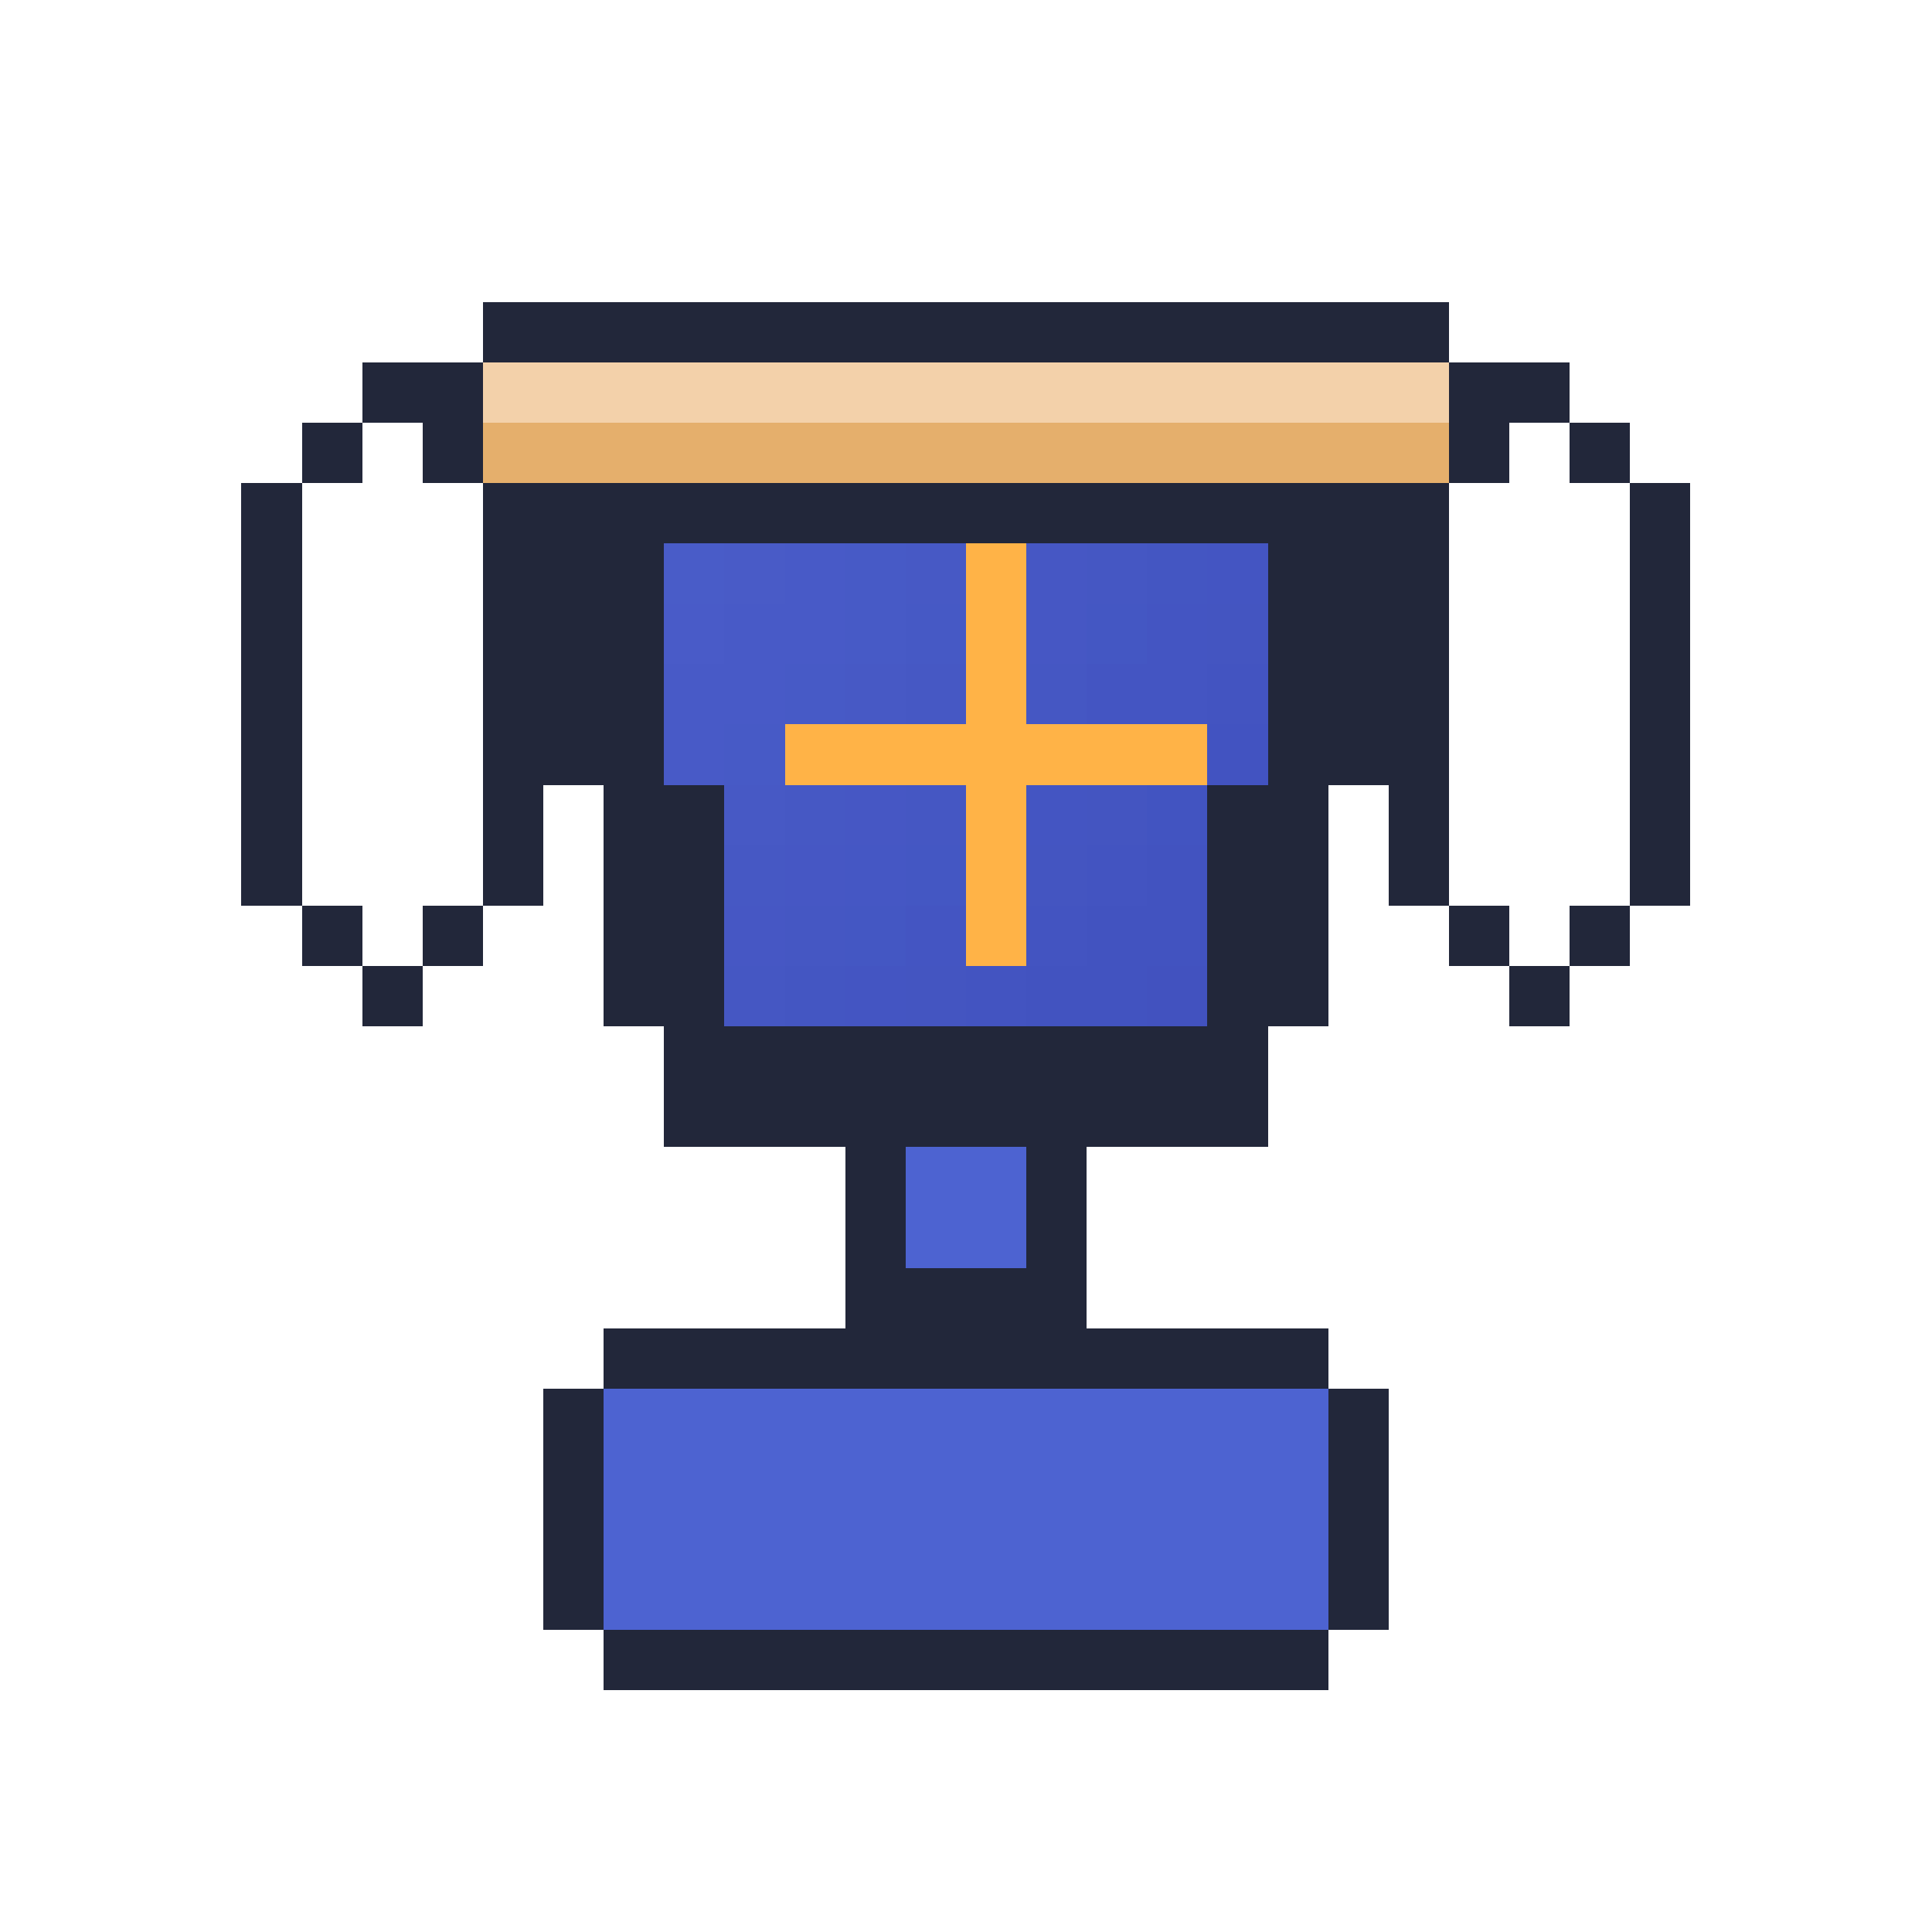
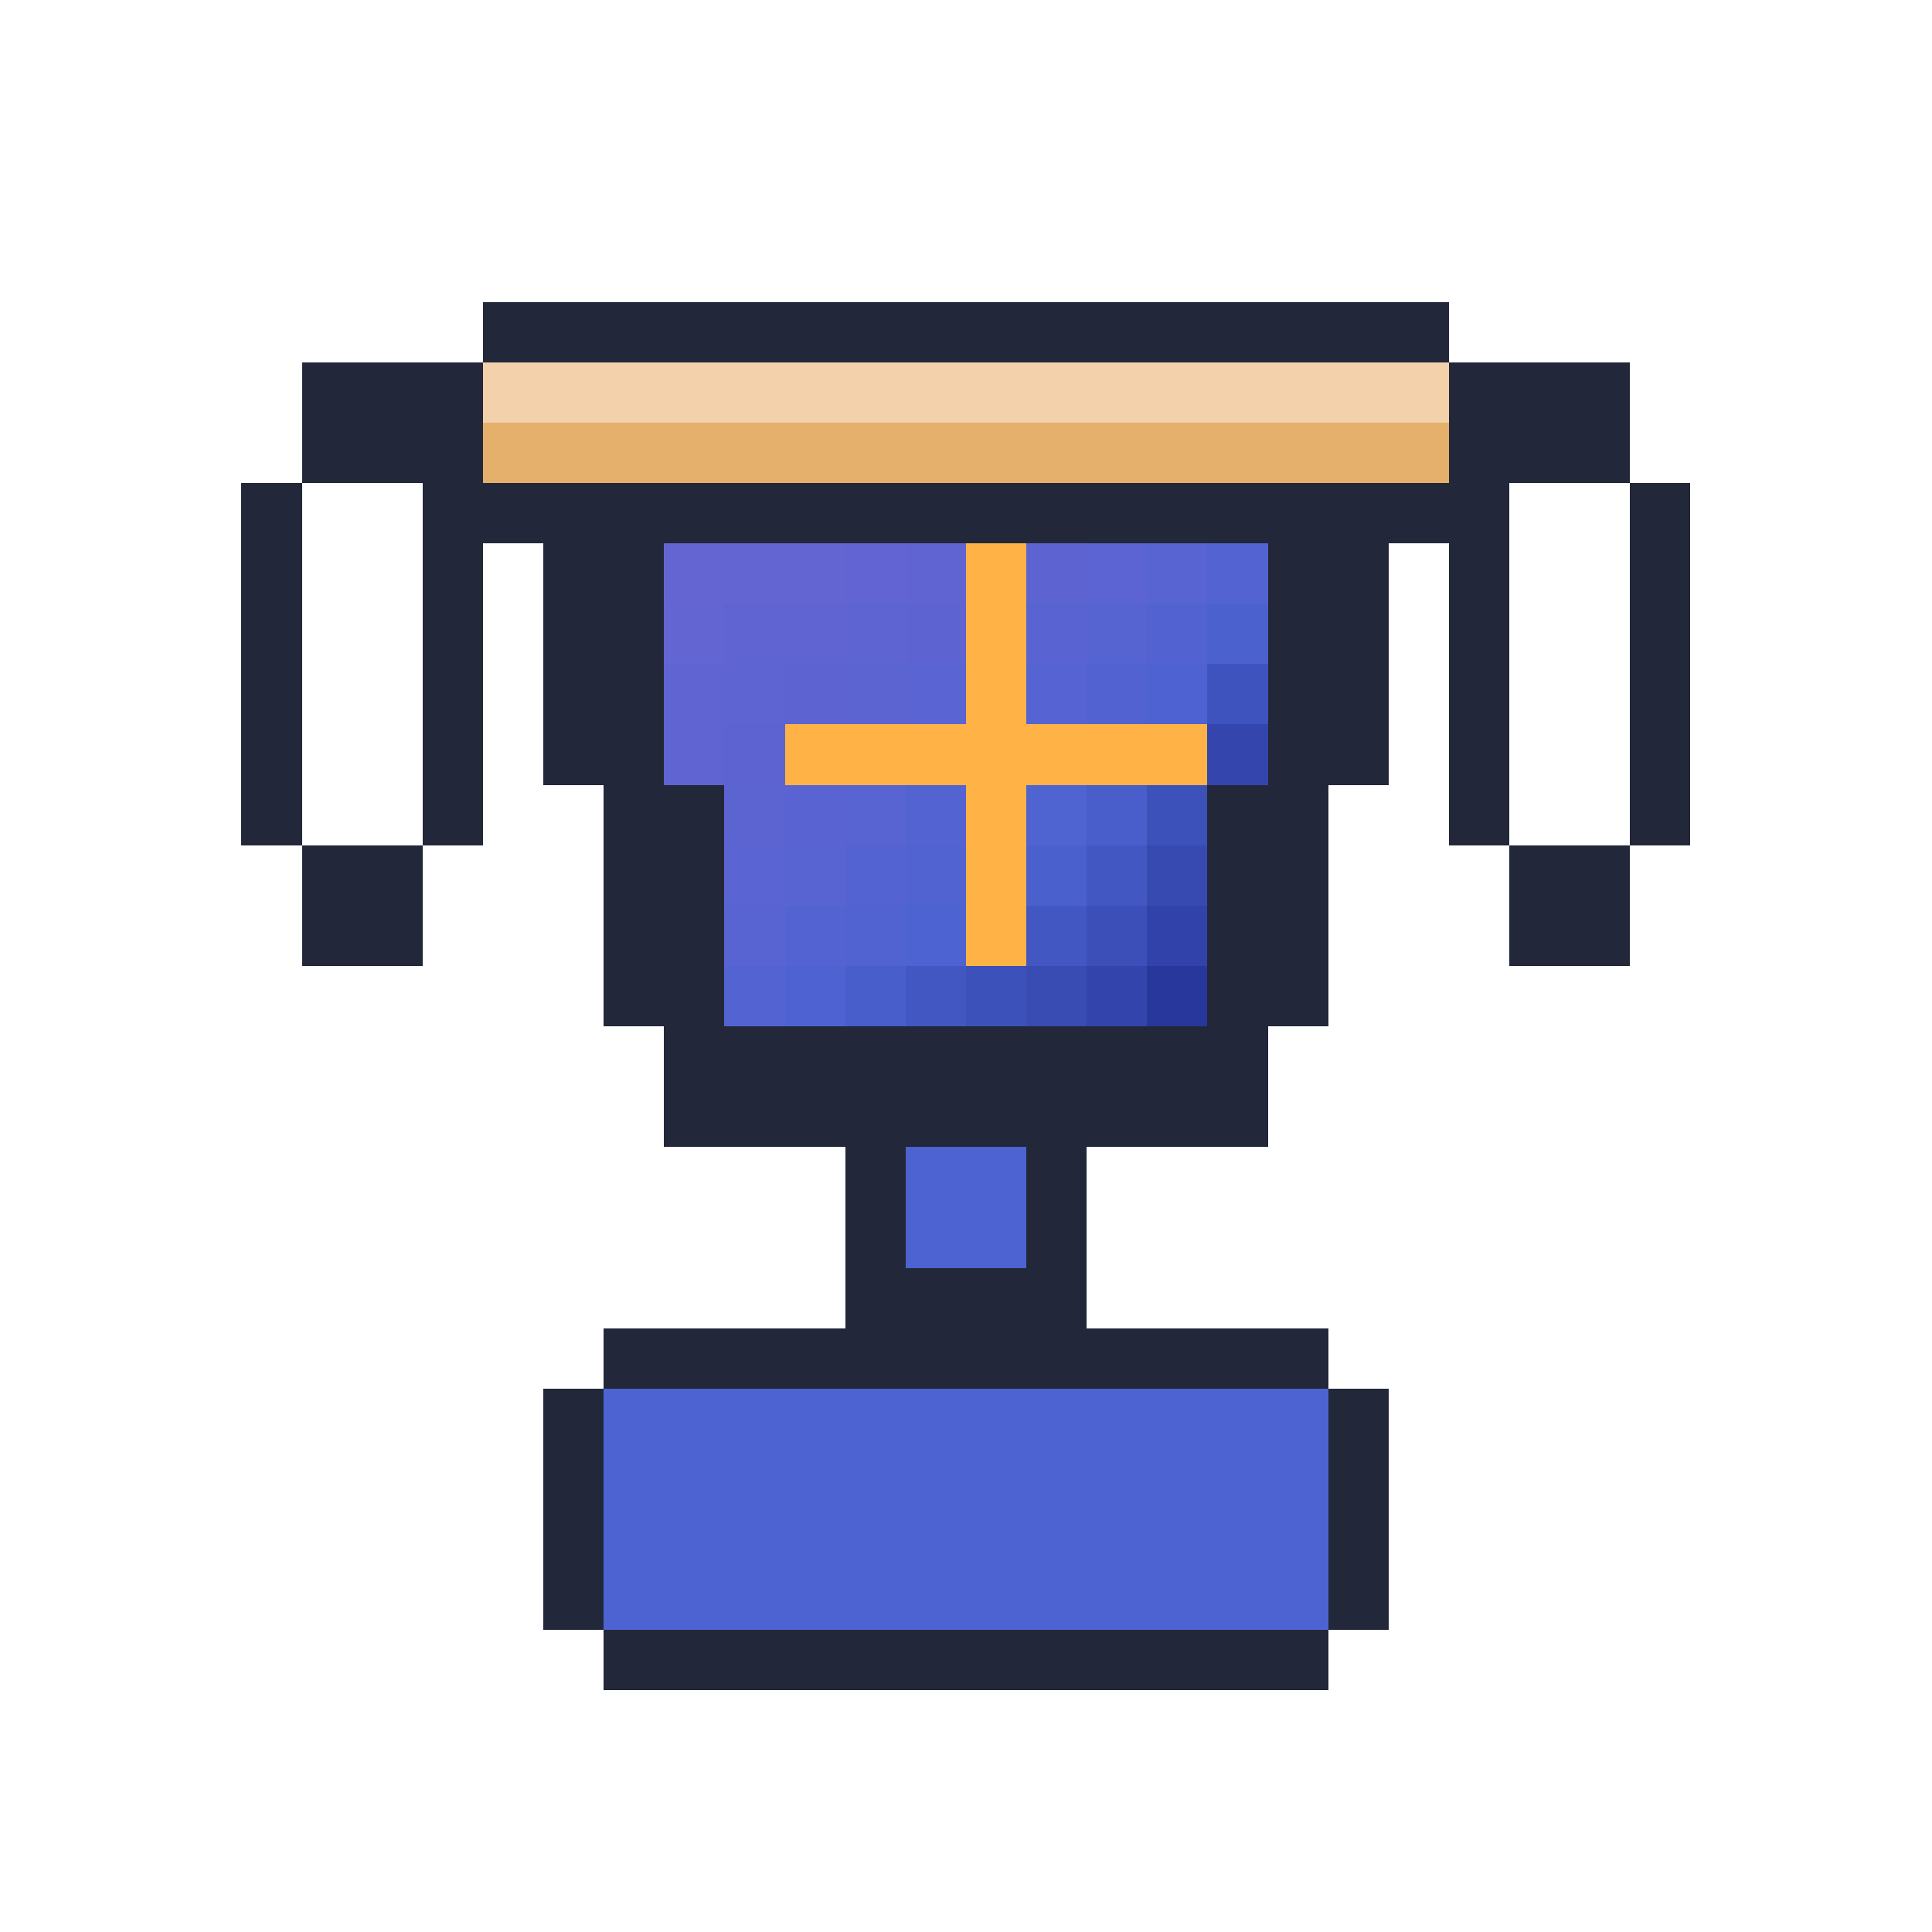
<svg xmlns="http://www.w3.org/2000/svg" viewBox="0 0 32 32" width="32" height="32" shape-rendering="crispEdges">
-   <style>.c-k{fill:#22273a}.c-b{fill:#4d63d1}.c-l{fill:#8da6ff}.c-d{fill:#1b1c88}.c-a{fill:#ffb347}</style>
+   <style>.c-k{fill:#22273a}.c-b{fill:#4d63d1}.c-l{fill:#8da6ff}.c-a{fill:#ffb347}</style>
  <rect x="8" y="5" width="16" height="1" id="px-0" class="c-k" />
-   <rect x="6" y="6" width="2" height="1" id="px-1" class="c-k" />
+   <rect x="5" y="6" width="3" height="1" id="px-1" class="c-k" />
  <rect x="8" y="6" width="16" height="1" id="px-2" fill="#f3d1aa" />
-   <rect x="24" y="6" width="2" height="1" id="px-3" class="c-k" />
-   <rect x="5" y="7" width="1" height="1" id="px-4" class="c-k" />
-   <rect x="7" y="7" width="1" height="1" id="px-5" class="c-k" />
-   <rect x="8" y="7" width="16" height="1" id="px-6" fill="#e5af6c" />
-   <rect x="24" y="7" width="1" height="1" id="px-7" class="c-k" />
-   <rect x="26" y="7" width="1" height="1" id="px-8" class="c-k" />
-   <rect x="4" y="8" width="1" height="1" id="px-9" class="c-k" />
-   <rect x="8" y="8" width="16" height="1" id="px-10" class="c-k" />
-   <rect x="27" y="8" width="1" height="1" id="px-11" class="c-k" />
-   <rect x="4" y="9" width="1" height="1" id="px-12" class="c-k" />
-   <rect x="8" y="9" width="3" height="1" id="px-13" class="c-k" />
-   <rect x="11" y="9" width="1" height="1" id="px-14" fill="#495cc8" />
-   <rect x="12" y="9" width="1" height="1" id="px-15" fill="#495bc7" />
-   <rect x="13" y="9" width="1" height="1" id="px-16" fill="#485ac7" />
-   <rect x="14" y="9" width="1" height="1" id="px-17" fill="#475ac6" />
-   <rect x="15" y="9" width="1" height="1" id="px-18" fill="#4759c5" />
-   <rect x="16" y="9" width="1" height="1" id="px-19" class="c-a" />
-   <rect x="17" y="9" width="1" height="1" id="px-20" fill="#4657c4" />
-   <rect x="18" y="9" width="1" height="1" id="px-21" fill="#4557c3" />
-   <rect x="19" y="9" width="1" height="1" id="px-22" fill="#4456c2" />
-   <rect x="20" y="9" width="1" height="1" id="px-23" fill="#4455c2" />
-   <rect x="21" y="9" width="3" height="1" id="px-24" class="c-k" />
+   <rect x="24" y="6" width="3" height="1" id="px-3" class="c-k" />
+   <rect x="5" y="7" width="3" height="1" id="px-4" class="c-k" />
+   <rect x="8" y="7" width="16" height="1" id="px-5" fill="#e5af6c" />
+   <rect x="24" y="7" width="3" height="1" id="px-6" class="c-k" />
+   <rect x="4" y="8" width="1" height="1" id="px-7" class="c-k" />
+   <rect x="7" y="8" width="18" height="1" id="px-8" class="c-k" />
+   <rect x="27" y="8" width="1" height="1" id="px-9" class="c-k" />
+   <rect x="4" y="9" width="1" height="1" id="px-10" class="c-k" />
+   <rect x="7" y="9" width="1" height="1" id="px-11" class="c-k" />
+   <rect x="9" y="9" width="2" height="1" id="px-12" class="c-k" />
+   <rect x="11" y="9" width="1" height="1" id="px-13" fill="#6465d2" />
+   <rect x="12" y="9" width="1" height="1" id="px-14" fill="#6365d2" />
+   <rect x="13" y="9" width="1" height="1" id="px-15" fill="#6265d2" />
+   <rect x="14" y="9" width="1" height="1" id="px-16" fill="#6164d2" />
+   <rect x="15" y="9" width="1" height="1" id="px-17" fill="#6064d2" />
+   <rect x="16" y="9" width="1" height="1" id="px-18" class="c-a" />
+   <rect x="17" y="9" width="1" height="1" id="px-19" fill="#5d64d2" />
+   <rect x="18" y="9" width="1" height="1" id="px-20" fill="#5b64d2" />
+   <rect x="19" y="9" width="1" height="1" id="px-21" fill="#5864d2" />
+   <rect x="20" y="9" width="1" height="1" id="px-22" fill="#5363d2" />
+   <rect x="21" y="9" width="2" height="1" id="px-23" class="c-k" />
+   <rect x="24" y="9" width="1" height="1" id="px-24" class="c-k" />
  <rect x="27" y="9" width="1" height="1" id="px-25" class="c-k" />
  <rect x="4" y="10" width="1" height="1" id="px-26" class="c-k" />
-   <rect x="8" y="10" width="3" height="1" id="px-27" class="c-k" />
-   <rect x="11" y="10" width="1" height="1" id="px-28" fill="#495bc8" />
-   <rect x="12" y="10" width="2" height="1" id="px-29" fill="#485ac7" />
-   <rect x="14" y="10" width="1" height="1" id="px-30" fill="#475ac6" />
-   <rect x="15" y="10" width="1" height="1" id="px-31" fill="#4659c5" />
-   <rect x="16" y="10" width="1" height="1" id="px-32" class="c-a" />
-   <rect x="17" y="10" width="1" height="1" id="px-33" fill="#4657c4" />
-   <rect x="18" y="10" width="1" height="1" id="px-34" fill="#4457c3" />
-   <rect x="19" y="10" width="1" height="1" id="px-35" fill="#4455c2" />
-   <rect x="20" y="10" width="1" height="1" id="px-36" fill="#4455c1" />
-   <rect x="21" y="10" width="3" height="1" id="px-37" class="c-k" />
-   <rect x="27" y="10" width="1" height="1" id="px-38" class="c-k" />
-   <rect x="4" y="11" width="1" height="1" id="px-39" class="c-k" />
-   <rect x="8" y="11" width="3" height="1" id="px-40" class="c-k" />
-   <rect x="11" y="11" width="2" height="1" id="px-41" fill="#485ac7" />
-   <rect x="13" y="11" width="1" height="1" id="px-42" fill="#475ac6" />
-   <rect x="14" y="11" width="1" height="1" id="px-43" fill="#4759c5" />
-   <rect x="15" y="11" width="1" height="1" id="px-44" fill="#4658c4" />
-   <rect x="16" y="11" width="1" height="1" id="px-45" class="c-a" />
-   <rect x="17" y="11" width="1" height="1" id="px-46" fill="#4557c3" />
-   <rect x="18" y="11" width="2" height="1" id="px-47" fill="#4455c2" />
-   <rect x="20" y="11" width="1" height="1" id="px-48" fill="#4354c1" />
-   <rect x="21" y="11" width="3" height="1" id="px-49" class="c-k" />
-   <rect x="27" y="11" width="1" height="1" id="px-50" class="c-k" />
-   <rect x="4" y="12" width="1" height="1" id="px-51" class="c-k" />
-   <rect x="8" y="12" width="3" height="1" id="px-52" class="c-k" />
-   <rect x="11" y="12" width="1" height="1" id="px-53" fill="#485ac7" />
-   <rect x="12" y="12" width="1" height="1" id="px-54" fill="#475ac6" />
-   <rect x="13" y="12" width="7" height="1" id="px-55" class="c-a" />
-   <rect x="20" y="12" width="1" height="1" id="px-56" fill="#4253c1" />
-   <rect x="21" y="12" width="3" height="1" id="px-57" class="c-k" />
-   <rect x="27" y="12" width="1" height="1" id="px-58" class="c-k" />
-   <rect x="4" y="13" width="1" height="1" id="px-59" class="c-k" />
-   <rect x="8" y="13" width="1" height="1" id="px-60" class="c-k" />
-   <rect x="10" y="13" width="2" height="1" id="px-61" class="c-k" />
-   <rect x="12" y="13" width="1" height="1" id="px-62" fill="#4759c5" />
-   <rect x="13" y="13" width="1" height="1" id="px-63" fill="#4658c4" />
-   <rect x="14" y="13" width="1" height="1" id="px-64" fill="#4657c4" />
-   <rect x="15" y="13" width="1" height="1" id="px-65" fill="#4557c3" />
-   <rect x="16" y="13" width="1" height="1" id="px-66" class="c-a" />
-   <rect x="17" y="13" width="1" height="1" id="px-67" fill="#4455c2" />
-   <rect x="18" y="13" width="1" height="1" id="px-68" fill="#4455c1" />
-   <rect x="19" y="13" width="1" height="1" id="px-69" fill="#4254c1" />
-   <rect x="20" y="13" width="2" height="1" id="px-70" class="c-k" />
-   <rect x="23" y="13" width="1" height="1" id="px-71" class="c-k" />
-   <rect x="27" y="13" width="1" height="1" id="px-72" class="c-k" />
-   <rect x="4" y="14" width="1" height="1" id="px-73" class="c-k" />
-   <rect x="8" y="14" width="1" height="1" id="px-74" class="c-k" />
-   <rect x="10" y="14" width="2" height="1" id="px-75" class="c-k" />
-   <rect x="12" y="14" width="1" height="1" id="px-76" fill="#4658c4" />
-   <rect x="13" y="14" width="1" height="1" id="px-77" fill="#4657c4" />
-   <rect x="14" y="14" width="1" height="1" id="px-78" fill="#4557c4" />
-   <rect x="15" y="14" width="1" height="1" id="px-79" fill="#4457c3" />
-   <rect x="16" y="14" width="1" height="1" id="px-80" class="c-a" />
-   <rect x="17" y="14" width="1" height="1" id="px-81" fill="#4455c1" />
-   <rect x="18" y="14" width="1" height="1" id="px-82" fill="#4354c1" />
-   <rect x="19" y="14" width="1" height="1" id="px-83" fill="#4253c0" />
-   <rect x="20" y="14" width="2" height="1" id="px-84" class="c-k" />
-   <rect x="23" y="14" width="1" height="1" id="px-85" class="c-k" />
-   <rect x="27" y="14" width="1" height="1" id="px-86" class="c-k" />
-   <rect x="5" y="15" width="1" height="1" id="px-87" class="c-k" />
-   <rect x="7" y="15" width="1" height="1" id="px-88" class="c-k" />
-   <rect x="10" y="15" width="2" height="1" id="px-89" class="c-k" />
-   <rect x="12" y="15" width="1" height="1" id="px-90" fill="#4657c4" />
-   <rect x="13" y="15" width="1" height="1" id="px-91" fill="#4557c3" />
-   <rect x="14" y="15" width="1" height="1" id="px-92" fill="#4457c3" />
-   <rect x="15" y="15" width="1" height="1" id="px-93" fill="#4455c2" />
-   <rect x="16" y="15" width="1" height="1" id="px-94" class="c-a" />
-   <rect x="17" y="15" width="1" height="1" id="px-95" fill="#4354c1" />
-   <rect x="18" y="15" width="2" height="1" id="px-96" fill="#4253c0" />
-   <rect x="20" y="15" width="2" height="1" id="px-97" class="c-k" />
-   <rect x="24" y="15" width="1" height="1" id="px-98" class="c-k" />
-   <rect x="26" y="15" width="1" height="1" id="px-99" class="c-k" />
-   <rect x="6" y="16" width="1" height="1" id="px-100" class="c-k" />
-   <rect x="10" y="16" width="2" height="1" id="px-101" class="c-k" />
-   <rect x="12" y="16" width="1" height="1" id="px-102" fill="#4557c3" />
-   <rect x="13" y="16" width="1" height="1" id="px-103" fill="#4456c2" />
-   <rect x="14" y="16" width="1" height="1" id="px-104" fill="#4455c2" />
-   <rect x="15" y="16" width="1" height="1" id="px-105" fill="#4455c1" />
-   <rect x="16" y="16" width="1" height="1" id="px-106" fill="#4354c1" />
-   <rect x="17" y="16" width="2" height="1" id="px-107" fill="#4253c0" />
-   <rect x="19" y="16" width="1" height="1" id="px-108" fill="#4252bf" />
-   <rect x="20" y="16" width="2" height="1" id="px-109" class="c-k" />
-   <rect x="25" y="16" width="1" height="1" id="px-110" class="c-k" />
-   <rect x="11" y="17" width="10" height="1" id="px-111" class="c-k" />
-   <rect x="11" y="18" width="10" height="1" id="px-112" class="c-k" />
-   <rect x="14" y="19" width="1" height="1" id="px-113" class="c-k" />
-   <rect x="15" y="19" width="2" height="1" id="px-114" class="c-b" />
-   <rect x="17" y="19" width="1" height="1" id="px-115" class="c-k" />
-   <rect x="14" y="20" width="1" height="1" id="px-116" class="c-k" />
-   <rect x="15" y="20" width="2" height="1" id="px-117" class="c-b" />
-   <rect x="17" y="20" width="1" height="1" id="px-118" class="c-k" />
-   <rect x="14" y="21" width="4" height="1" id="px-119" class="c-k" />
-   <rect x="10" y="22" width="12" height="1" id="px-120" class="c-k" />
-   <rect x="9" y="23" width="1" height="1" id="px-121" class="c-k" />
-   <rect x="10" y="23" width="12" height="1" id="px-122" class="c-b" />
-   <rect x="22" y="23" width="1" height="1" id="px-123" class="c-k" />
-   <rect x="9" y="24" width="1" height="1" id="px-124" class="c-k" />
-   <rect x="10" y="24" width="12" height="1" id="px-125" class="c-b" />
-   <rect x="22" y="24" width="1" height="1" id="px-126" class="c-k" />
-   <rect x="9" y="25" width="1" height="1" id="px-127" class="c-k" />
-   <rect x="10" y="25" width="12" height="1" id="px-128" class="c-b" />
-   <rect x="22" y="25" width="1" height="1" id="px-129" class="c-k" />
-   <rect x="9" y="26" width="1" height="1" id="px-130" class="c-k" />
-   <rect x="10" y="26" width="12" height="1" id="px-131" class="c-b" />
-   <rect x="22" y="26" width="1" height="1" id="px-132" class="c-k" />
-   <rect x="10" y="27" width="12" height="1" id="px-133" class="c-k" />
+   <rect x="7" y="10" width="1" height="1" id="px-27" class="c-k" />
+   <rect x="9" y="10" width="2" height="1" id="px-28" class="c-k" />
+   <rect x="11" y="10" width="1" height="1" id="px-29" fill="#6265d2" />
+   <rect x="12" y="10" width="1" height="1" id="px-30" fill="#6064d2" />
+   <rect x="13" y="10" width="1" height="1" id="px-31" fill="#5f64d2" />
+   <rect x="14" y="10" width="1" height="1" id="px-32" fill="#5e64d2" />
+   <rect x="15" y="10" width="1" height="1" id="px-33" fill="#5d64d2" />
+   <rect x="16" y="10" width="1" height="1" id="px-34" class="c-a" />
+   <rect x="17" y="10" width="1" height="1" id="px-35" fill="#5964d2" />
+   <rect x="18" y="10" width="1" height="1" id="px-36" fill="#5664d2" />
+   <rect x="19" y="10" width="1" height="1" id="px-37" fill="#5263d1" />
+   <rect x="20" y="10" width="1" height="1" id="px-38" fill="#4b61ce" />
+   <rect x="21" y="10" width="2" height="1" id="px-39" class="c-k" />
+   <rect x="24" y="10" width="1" height="1" id="px-40" class="c-k" />
+   <rect x="27" y="10" width="1" height="1" id="px-41" class="c-k" />
+   <rect x="4" y="11" width="1" height="1" id="px-42" class="c-k" />
+   <rect x="7" y="11" width="1" height="1" id="px-43" class="c-k" />
+   <rect x="9" y="11" width="2" height="1" id="px-44" class="c-k" />
+   <rect x="11" y="11" width="1" height="1" id="px-45" fill="#6064d2" />
+   <rect x="12" y="11" width="1" height="1" id="px-46" fill="#5e64d2" />
+   <rect x="13" y="11" width="1" height="1" id="px-47" fill="#5d64d2" />
+   <rect x="14" y="11" width="1" height="1" id="px-48" fill="#5c64d2" />
+   <rect x="15" y="11" width="1" height="1" id="px-49" fill="#5a64d2" />
+   <rect x="16" y="11" width="1" height="1" id="px-50" class="c-a" />
+   <rect x="17" y="11" width="1" height="1" id="px-51" fill="#5564d2" />
+   <rect x="18" y="11" width="1" height="1" id="px-52" fill="#5263d1" />
+   <rect x="19" y="11" width="1" height="1" id="px-53" fill="#4e63d1" />
+   <rect x="20" y="11" width="1" height="1" id="px-54" fill="#3f53be" />
+   <rect x="21" y="11" width="2" height="1" id="px-55" class="c-k" />
+   <rect x="24" y="11" width="1" height="1" id="px-56" class="c-k" />
+   <rect x="27" y="11" width="1" height="1" id="px-57" class="c-k" />
+   <rect x="4" y="12" width="1" height="1" id="px-58" class="c-k" />
+   <rect x="7" y="12" width="1" height="1" id="px-59" class="c-k" />
+   <rect x="9" y="12" width="2" height="1" id="px-60" class="c-k" />
+   <rect x="11" y="12" width="1" height="1" id="px-61" fill="#5f64d2" />
+   <rect x="12" y="12" width="1" height="1" id="px-62" fill="#5d64d2" />
+   <rect x="13" y="12" width="7" height="1" id="px-63" class="c-a" />
+   <rect x="20" y="12" width="1" height="1" id="px-64" fill="#3446ae" />
+   <rect x="21" y="12" width="2" height="1" id="px-65" class="c-k" />
+   <rect x="24" y="12" width="1" height="1" id="px-66" class="c-k" />
+   <rect x="27" y="12" width="1" height="1" id="px-67" class="c-k" />
+   <rect x="4" y="13" width="1" height="1" id="px-68" class="c-k" />
+   <rect x="7" y="13" width="1" height="1" id="px-69" class="c-k" />
+   <rect x="10" y="13" width="2" height="1" id="px-70" class="c-k" />
+   <rect x="12" y="13" width="1" height="1" id="px-71" fill="#5c64d2" />
+   <rect x="13" y="13" width="1" height="1" id="px-72" fill="#5964d2" />
+   <rect x="14" y="13" width="1" height="1" id="px-73" fill="#5764d2" />
+   <rect x="15" y="13" width="1" height="1" id="px-74" fill="#5463d2" />
+   <rect x="16" y="13" width="1" height="1" id="px-75" class="c-a" />
+   <rect x="17" y="13" width="1" height="1" id="px-76" fill="#4f63d1" />
+   <rect x="18" y="13" width="1" height="1" id="px-77" fill="#495ecb" />
+   <rect x="19" y="13" width="1" height="1" id="px-78" fill="#3d51ba" />
+   <rect x="20" y="13" width="2" height="1" id="px-79" class="c-k" />
+   <rect x="24" y="13" width="1" height="1" id="px-80" class="c-k" />
+   <rect x="27" y="13" width="1" height="1" id="px-81" class="c-k" />
+   <rect x="5" y="14" width="2" height="1" id="px-82" class="c-k" />
+   <rect x="10" y="14" width="2" height="1" id="px-83" class="c-k" />
+   <rect x="12" y="14" width="1" height="1" id="px-84" fill="#5a64d2" />
+   <rect x="13" y="14" width="1" height="1" id="px-85" fill="#5764d2" />
+   <rect x="14" y="14" width="1" height="1" id="px-86" fill="#5463d2" />
+   <rect x="15" y="14" width="1" height="1" id="px-87" fill="#5163d1" />
+   <rect x="16" y="14" width="1" height="1" id="px-88" class="c-a" />
+   <rect x="17" y="14" width="1" height="1" id="px-89" fill="#4a60cd" />
+   <rect x="18" y="14" width="1" height="1" id="px-90" fill="#4257c2" />
+   <rect x="19" y="14" width="1" height="1" id="px-91" fill="#374ab2" />
+   <rect x="20" y="14" width="2" height="1" id="px-92" class="c-k" />
+   <rect x="25" y="14" width="2" height="1" id="px-93" class="c-k" />
+   <rect x="5" y="15" width="2" height="1" id="px-94" class="c-k" />
+   <rect x="10" y="15" width="2" height="1" id="px-95" class="c-k" />
+   <rect x="12" y="15" width="1" height="1" id="px-96" fill="#5764d2" />
+   <rect x="13" y="15" width="1" height="1" id="px-97" fill="#5463d2" />
+   <rect x="14" y="15" width="1" height="1" id="px-98" fill="#5063d1" />
+   <rect x="15" y="15" width="1" height="1" id="px-99" class="c-b" />
+   <rect x="16" y="15" width="1" height="1" id="px-100" class="c-a" />
+   <rect x="17" y="15" width="1" height="1" id="px-101" fill="#4357c3" />
+   <rect x="18" y="15" width="1" height="1" id="px-102" fill="#3c4fb9" />
+   <rect x="19" y="15" width="1" height="1" id="px-103" fill="#3143aa" />
+   <rect x="20" y="15" width="2" height="1" id="px-104" class="c-k" />
+   <rect x="25" y="15" width="2" height="1" id="px-105" class="c-k" />
+   <rect x="10" y="16" width="2" height="1" id="px-106" class="c-k" />
+   <rect x="12" y="16" width="1" height="1" id="px-107" fill="#5363d2" />
+   <rect x="13" y="16" width="1" height="1" id="px-108" fill="#4e63d1" />
+   <rect x="14" y="16" width="1" height="1" id="px-109" fill="#485eca" />
+   <rect x="15" y="16" width="1" height="1" id="px-110" fill="#4257c2" />
+   <rect x="16" y="16" width="1" height="1" id="px-111" fill="#3d51bb" />
+   <rect x="17" y="16" width="1" height="1" id="px-112" fill="#394cb4" />
+   <rect x="18" y="16" width="1" height="1" id="px-113" fill="#3345ac" />
+   <rect x="19" y="16" width="1" height="1" id="px-114" fill="#28379c" />
+   <rect x="20" y="16" width="2" height="1" id="px-115" class="c-k" />
+   <rect x="11" y="17" width="10" height="1" id="px-116" class="c-k" />
+   <rect x="11" y="18" width="10" height="1" id="px-117" class="c-k" />
+   <rect x="14" y="19" width="1" height="1" id="px-118" class="c-k" />
+   <rect x="15" y="19" width="2" height="1" id="px-119" class="c-b" />
+   <rect x="17" y="19" width="1" height="1" id="px-120" class="c-k" />
+   <rect x="14" y="20" width="1" height="1" id="px-121" class="c-k" />
+   <rect x="15" y="20" width="2" height="1" id="px-122" class="c-b" />
+   <rect x="17" y="20" width="1" height="1" id="px-123" class="c-k" />
+   <rect x="14" y="21" width="4" height="1" id="px-124" class="c-k" />
+   <rect x="10" y="22" width="12" height="1" id="px-125" class="c-k" />
+   <rect x="9" y="23" width="1" height="1" id="px-126" class="c-k" />
+   <rect x="10" y="23" width="12" height="1" id="px-127" class="c-b" />
+   <rect x="22" y="23" width="1" height="1" id="px-128" class="c-k" />
+   <rect x="9" y="24" width="1" height="1" id="px-129" class="c-k" />
+   <rect x="10" y="24" width="12" height="1" id="px-130" class="c-b" />
+   <rect x="22" y="24" width="1" height="1" id="px-131" class="c-k" />
+   <rect x="9" y="25" width="1" height="1" id="px-132" class="c-k" />
+   <rect x="10" y="25" width="12" height="1" id="px-133" class="c-b" />
+   <rect x="22" y="25" width="1" height="1" id="px-134" class="c-k" />
+   <rect x="9" y="26" width="1" height="1" id="px-135" class="c-k" />
+   <rect x="10" y="26" width="12" height="1" id="px-136" class="c-b" />
+   <rect x="22" y="26" width="1" height="1" id="px-137" class="c-k" />
+   <rect x="10" y="27" width="12" height="1" id="px-138" class="c-k" />
</svg>
